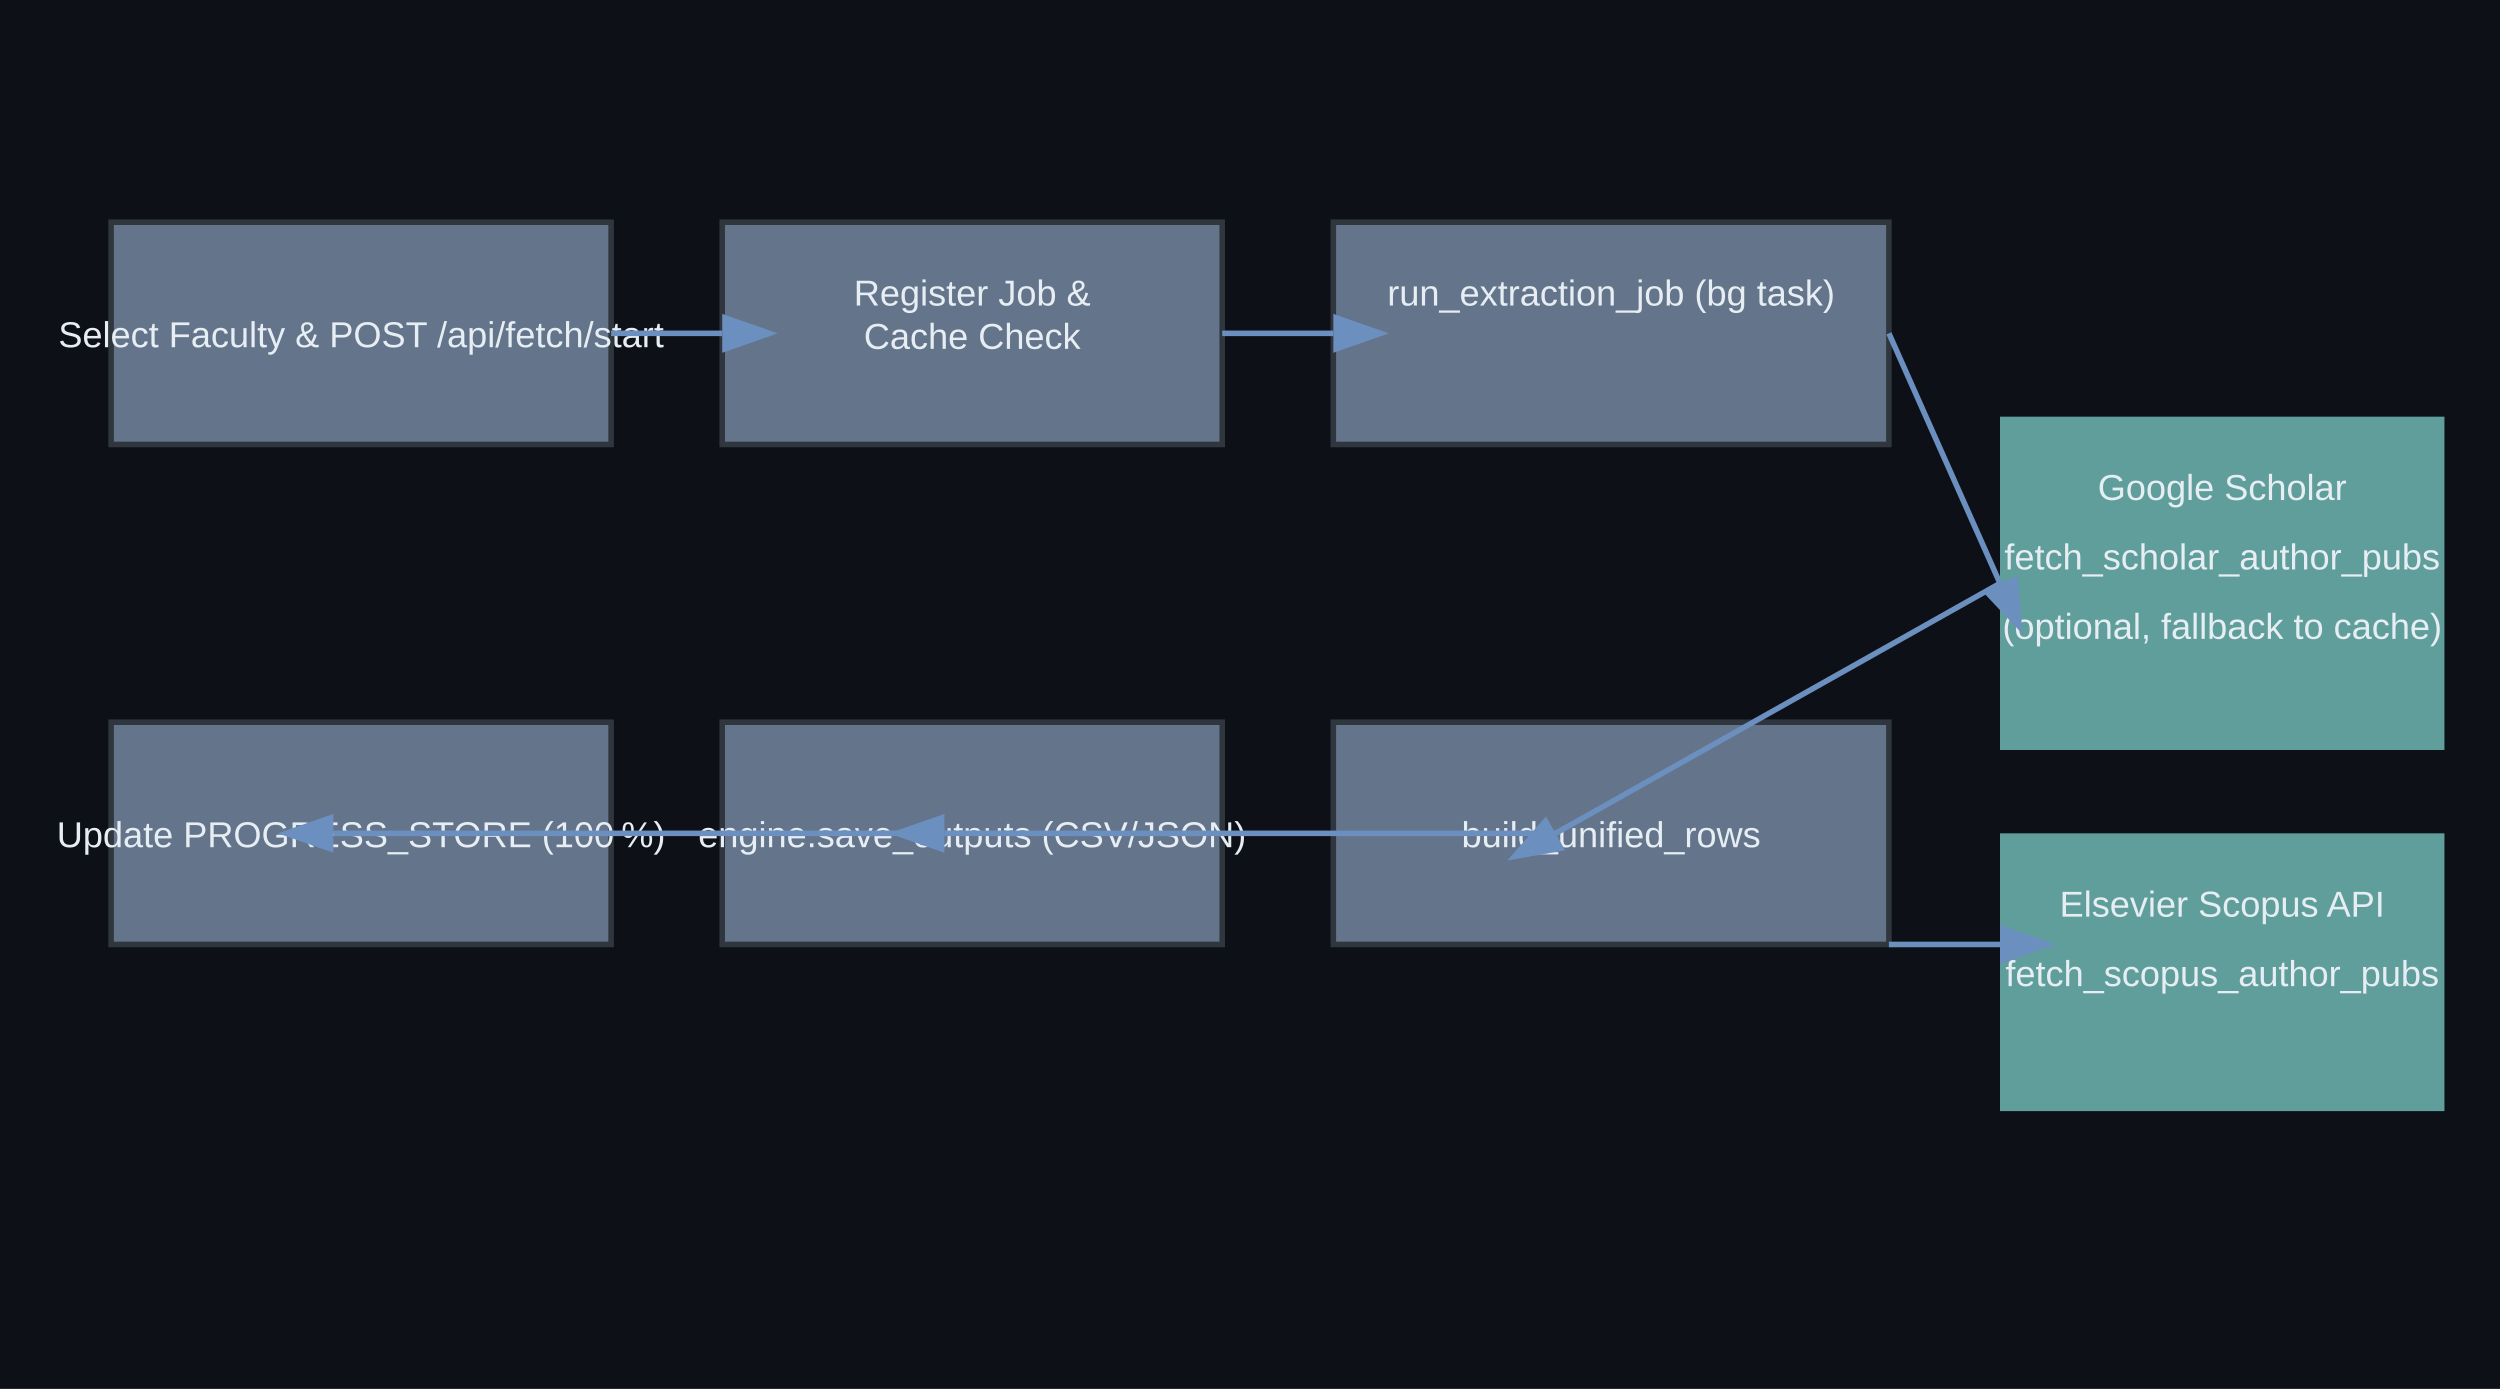
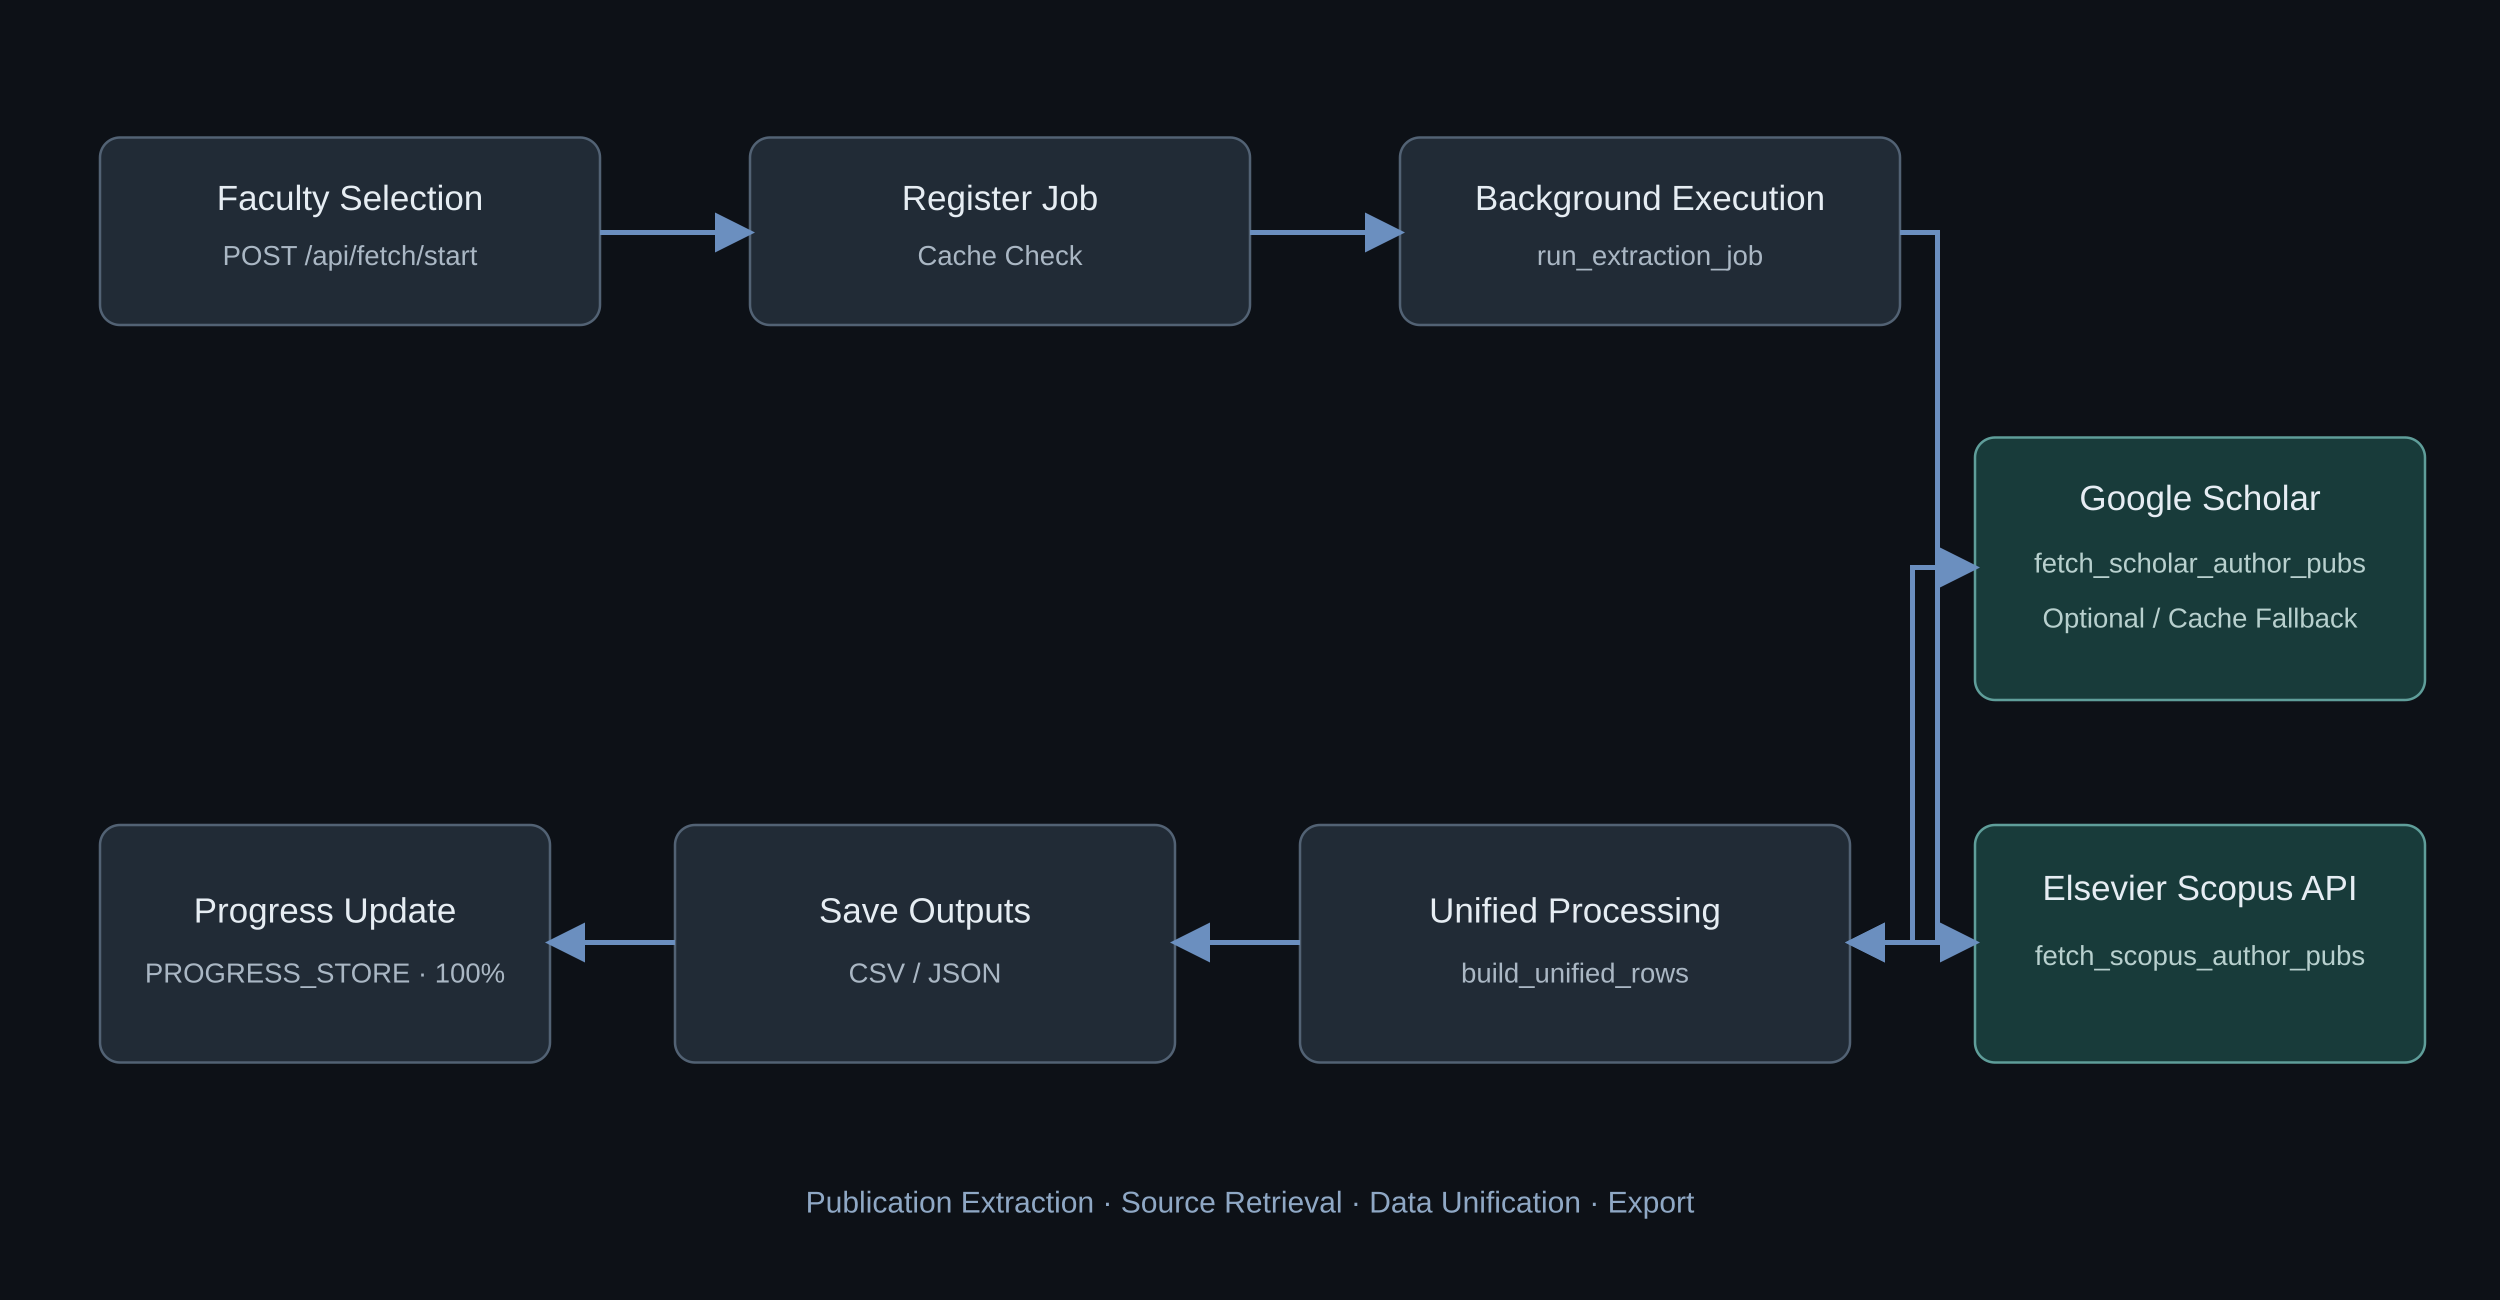
- <svg xmlns="http://www.w3.org/2000/svg" width="900" height="500" viewBox="0 0 900 500" role="img" aria-labelledby="title">
-   <style>
-   .bg { fill: #0D1117; }
-   .step { fill: #64748B; stroke: #30363D; stroke-width:2; }
-   .cond { fill: #5F9E9A; }
-   .txt { font-family: Arial, Helvetica, sans-serif; font-size: 13px; fill: #E6EDF3; }
-   .arrow { stroke:#6B8FBF; stroke-width:2; marker-end:url(#arrowhead); }
- </style>
-   <rect class="bg" width="900" height="500" />
+ <svg xmlns="http://www.w3.org/2000/svg" width="1000" height="520" viewBox="0 0 1000 520">
+   <rect width="1000" height="520" fill="#0D1117" />
  <defs>
-     <marker id="arrowhead" markerWidth="10" markerHeight="7" refX="0" refY="3.5" orient="auto">
-       <polygon points="0 0, 10 3.5, 0 7" fill="#6B8FBF" />
+     <marker id="arrow" markerWidth="8" markerHeight="8" refX="7" refY="4" orient="auto">
+       <path d="M0 0 L8 4 L0 8 Z" fill="#6B8FBF" />
    </marker>
  </defs>
-   <g transform="translate(40,80)">
-     <rect class="step" width="180" height="80" />
-     <text x="90" y="45" text-anchor="middle" class="txt">Select Faculty &amp; POST /api/fetch/start</text>
-   </g>
-   <g transform="translate(260,80)">
-     <rect class="step" width="180" height="80" />
-     <text x="90" y="30" text-anchor="middle" class="txt" font-size="11">Register Job &amp;<tspan x="90" dy="1.2em">Cache Check</tspan>
-     </text>
-   </g>
-   <g transform="translate(480,80)">
-     <rect class="step" width="200" height="80" />
-     <text x="100" y="30" text-anchor="middle" class="txt" font-size="11">run_extraction_job (bg task)</text>
-   </g>
-   <g transform="translate(720,150)">
-     <rect class="cond" width="160" height="120" />
-     <text x="80" y="30" text-anchor="middle" class="txt" font-size="11">Google Scholar</text>
-     <text x="80" y="55" text-anchor="middle" class="txt" font-size="11">fetch_scholar_author_pubs</text>
-     <text x="80" y="80" text-anchor="middle" class="txt" font-size="11">(optional, fallback to cache)</text>
-   </g>
-   <g transform="translate(720,300)">
-     <rect class="cond" width="160" height="100" />
-     <text x="80" y="30" text-anchor="middle" class="txt" font-size="11">Elsevier Scopus API</text>
-     <text x="80" y="55" text-anchor="middle" class="txt" font-size="11">fetch_scopus_author_pubs</text>
-   </g>
-   <g transform="translate(480,260)">
-     <rect class="step" width="200" height="80" />
-     <text x="100" y="45" text-anchor="middle" class="txt" font-size="11">build_unified_rows</text>
-   </g>
-   <g transform="translate(260,260)">
-     <rect class="step" width="180" height="80" />
-     <text x="90" y="45" text-anchor="middle" class="txt" font-size="11">engine.save_outputs (CSV/JSON)</text>
-   </g>
-   <g transform="translate(40,260)">
-     <rect class="step" width="180" height="80" />
-     <text x="90" y="45" text-anchor="middle" class="txt" font-size="11">Update PROGRESS_STORE (100 %)</text>
-   </g>
-   <line class="arrow" x1="220" y1="120" x2="260" y2="120" />
-   <line class="arrow" x1="440" y1="120" x2="480" y2="120" />
-   <line class="arrow" x1="680" y1="120" x2="720" y2="210" />
-   <line class="arrow" x1="680" y1="340" x2="720" y2="340" />
-   <line class="arrow" x1="720" y1="210" x2="560" y2="300" />
-   <line class="arrow" x1="560" y1="300" x2="340" y2="300" />
-   <line class="arrow" x1="340" y1="300" x2="120" y2="300" />
+   <rect x="40" y="55" width="200" height="75" rx="8" fill="#212B36" stroke="#526274" />
+   <text x="140" y="84" text-anchor="middle" fill="#E6EDF3" font-family="Arial" font-size="14">Faculty Selection</text>
+   <text x="140" y="106" text-anchor="middle" fill="#AAB7C4" font-family="Arial" font-size="11">POST /api/fetch/start</text>
+   <rect x="300" y="55" width="200" height="75" rx="8" fill="#212B36" stroke="#526274" />
+   <text x="400" y="84" text-anchor="middle" fill="#E6EDF3" font-family="Arial" font-size="14">Register Job</text>
+   <text x="400" y="106" text-anchor="middle" fill="#AAB7C4" font-family="Arial" font-size="11">Cache Check</text>
+   <rect x="560" y="55" width="200" height="75" rx="8" fill="#212B36" stroke="#526274" />
+   <text x="660" y="84" text-anchor="middle" fill="#E6EDF3" font-family="Arial" font-size="14">Background Execution</text>
+   <text x="660" y="106" text-anchor="middle" fill="#AAB7C4" font-family="Arial" font-size="11">run_extraction_job</text>
+   <rect x="790" y="175" width="180" height="105" rx="8" fill="#183B3A" stroke="#5F9E9A" />
+   <text x="880" y="204" text-anchor="middle" fill="#E6EDF3" font-family="Arial" font-size="14">Google Scholar</text>
+   <text x="880" y="229" text-anchor="middle" fill="#B8D0CE" font-family="Arial" font-size="11">fetch_scholar_author_pubs</text>
+   <text x="880" y="251" text-anchor="middle" fill="#B8D0CE" font-family="Arial" font-size="11">Optional / Cache Fallback</text>
+   <rect x="790" y="330" width="180" height="95" rx="8" fill="#183B3A" stroke="#5F9E9A" />
+   <text x="880" y="360" text-anchor="middle" fill="#E6EDF3" font-family="Arial" font-size="14">Elsevier Scopus API</text>
+   <text x="880" y="386" text-anchor="middle" fill="#B8D0CE" font-family="Arial" font-size="11">fetch_scopus_author_pubs</text>
+   <rect x="520" y="330" width="220" height="95" rx="8" fill="#212B36" stroke="#526274" />
+   <text x="630" y="369" text-anchor="middle" fill="#E6EDF3" font-family="Arial" font-size="14">Unified Processing</text>
+   <text x="630" y="393" text-anchor="middle" fill="#AAB7C4" font-family="Arial" font-size="11">build_unified_rows</text>
+   <rect x="270" y="330" width="200" height="95" rx="8" fill="#212B36" stroke="#526274" />
+   <text x="370" y="369" text-anchor="middle" fill="#E6EDF3" font-family="Arial" font-size="14">Save Outputs</text>
+   <text x="370" y="393" text-anchor="middle" fill="#AAB7C4" font-family="Arial" font-size="11">CSV / JSON</text>
+   <rect x="40" y="330" width="180" height="95" rx="8" fill="#212B36" stroke="#526274" />
+   <text x="130" y="369" text-anchor="middle" fill="#E6EDF3" font-family="Arial" font-size="14">Progress Update</text>
+   <text x="130" y="393" text-anchor="middle" fill="#AAB7C4" font-family="Arial" font-size="11">PROGRESS_STORE · 100%</text>
+   <path d="M240 93 H300" stroke="#6B8FBF" stroke-width="2" fill="none" marker-end="url(#arrow)" />
+   <path d="M500 93 H560" stroke="#6B8FBF" stroke-width="2" fill="none" marker-end="url(#arrow)" />
+   <path d="M760 93 H775 V227 H790" stroke="#6B8FBF" stroke-width="2" fill="none" marker-end="url(#arrow)" />
+   <path d="M760 93 H775 V377 H790" stroke="#6B8FBF" stroke-width="2" fill="none" marker-end="url(#arrow)" />
+   <path d="M790 227 H765 V377 H740" stroke="#6B8FBF" stroke-width="2" fill="none" marker-end="url(#arrow)" />
+   <path d="M790 377 H740" stroke="#6B8FBF" stroke-width="2" fill="none" marker-end="url(#arrow)" />
+   <path d="M520 377 H470" stroke="#6B8FBF" stroke-width="2" fill="none" marker-end="url(#arrow)" />
+   <path d="M270 377 H220" stroke="#6B8FBF" stroke-width="2" fill="none" marker-end="url(#arrow)" />
+   <text x="500" y="485" text-anchor="middle" fill="#8FA8C5" font-family="Arial" font-size="12">Publication Extraction · Source Retrieval · Data Unification · Export</text>
</svg>
